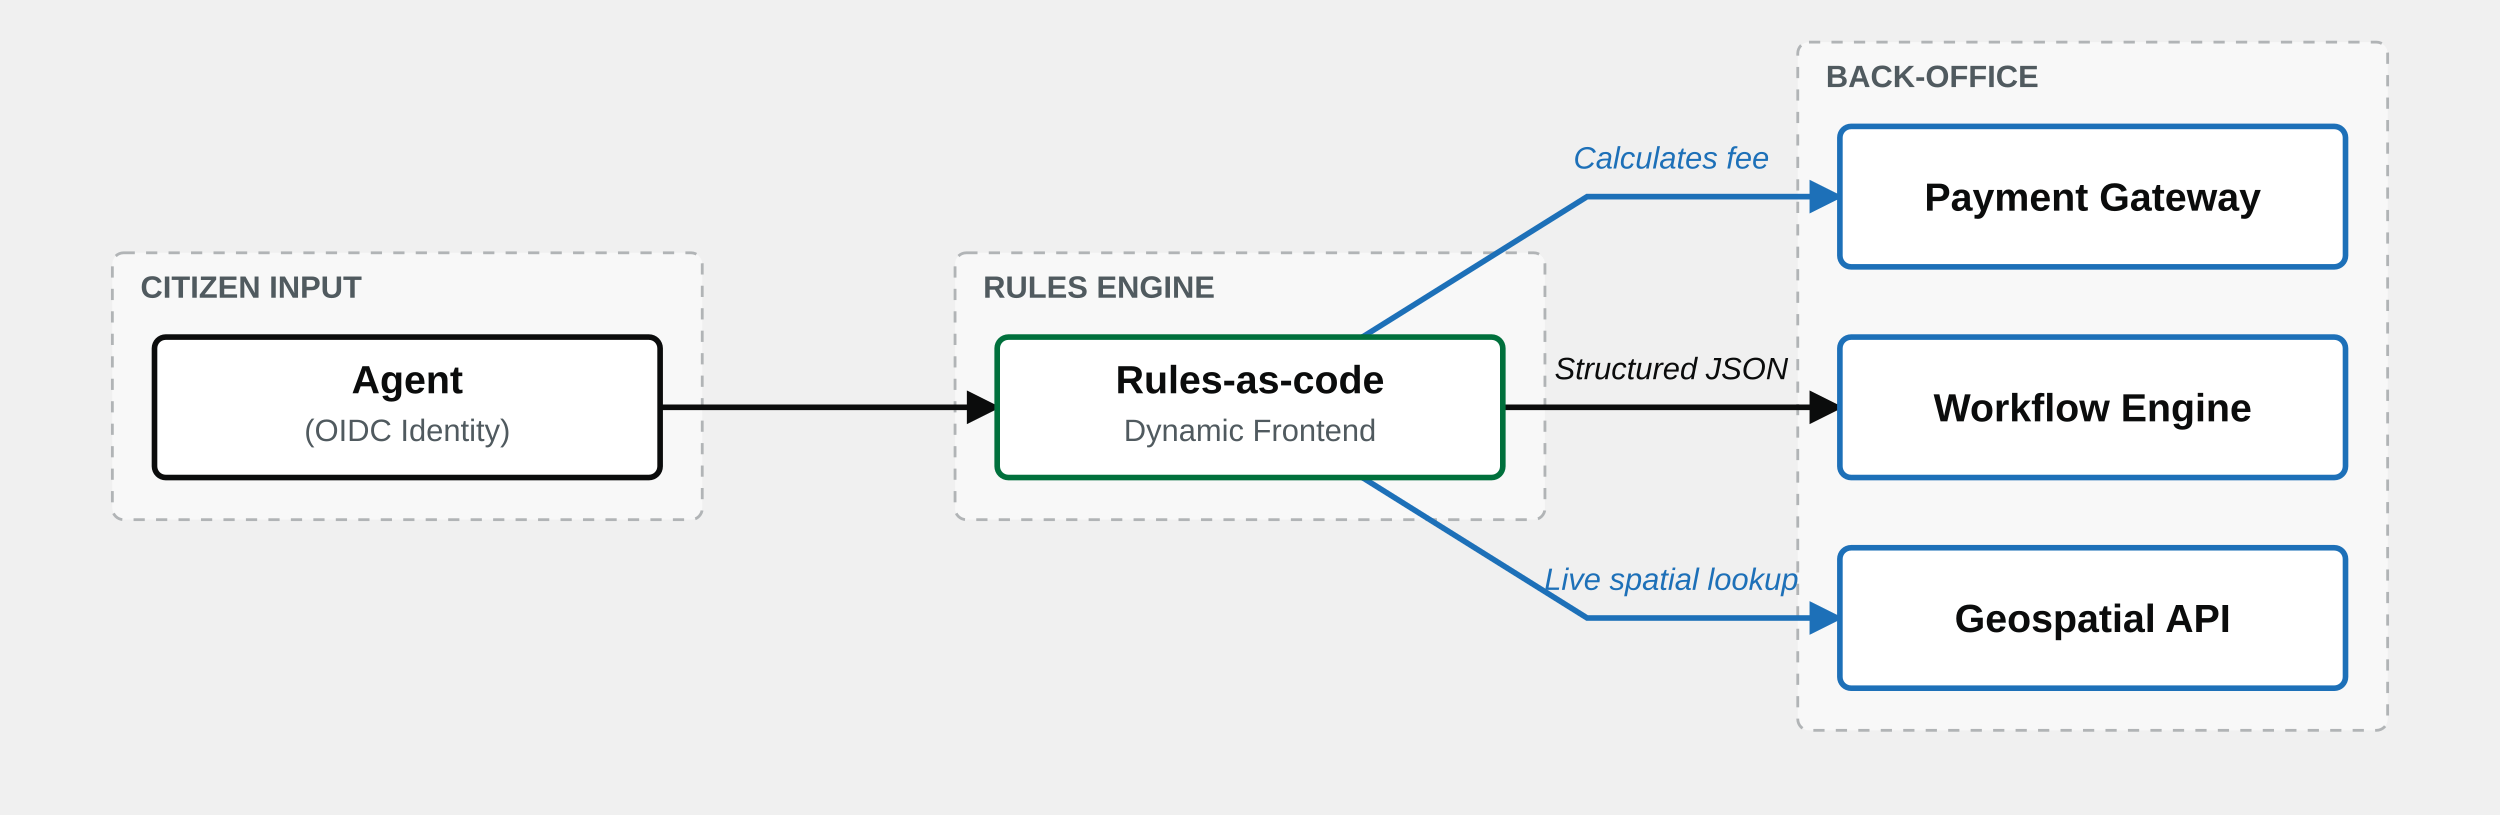
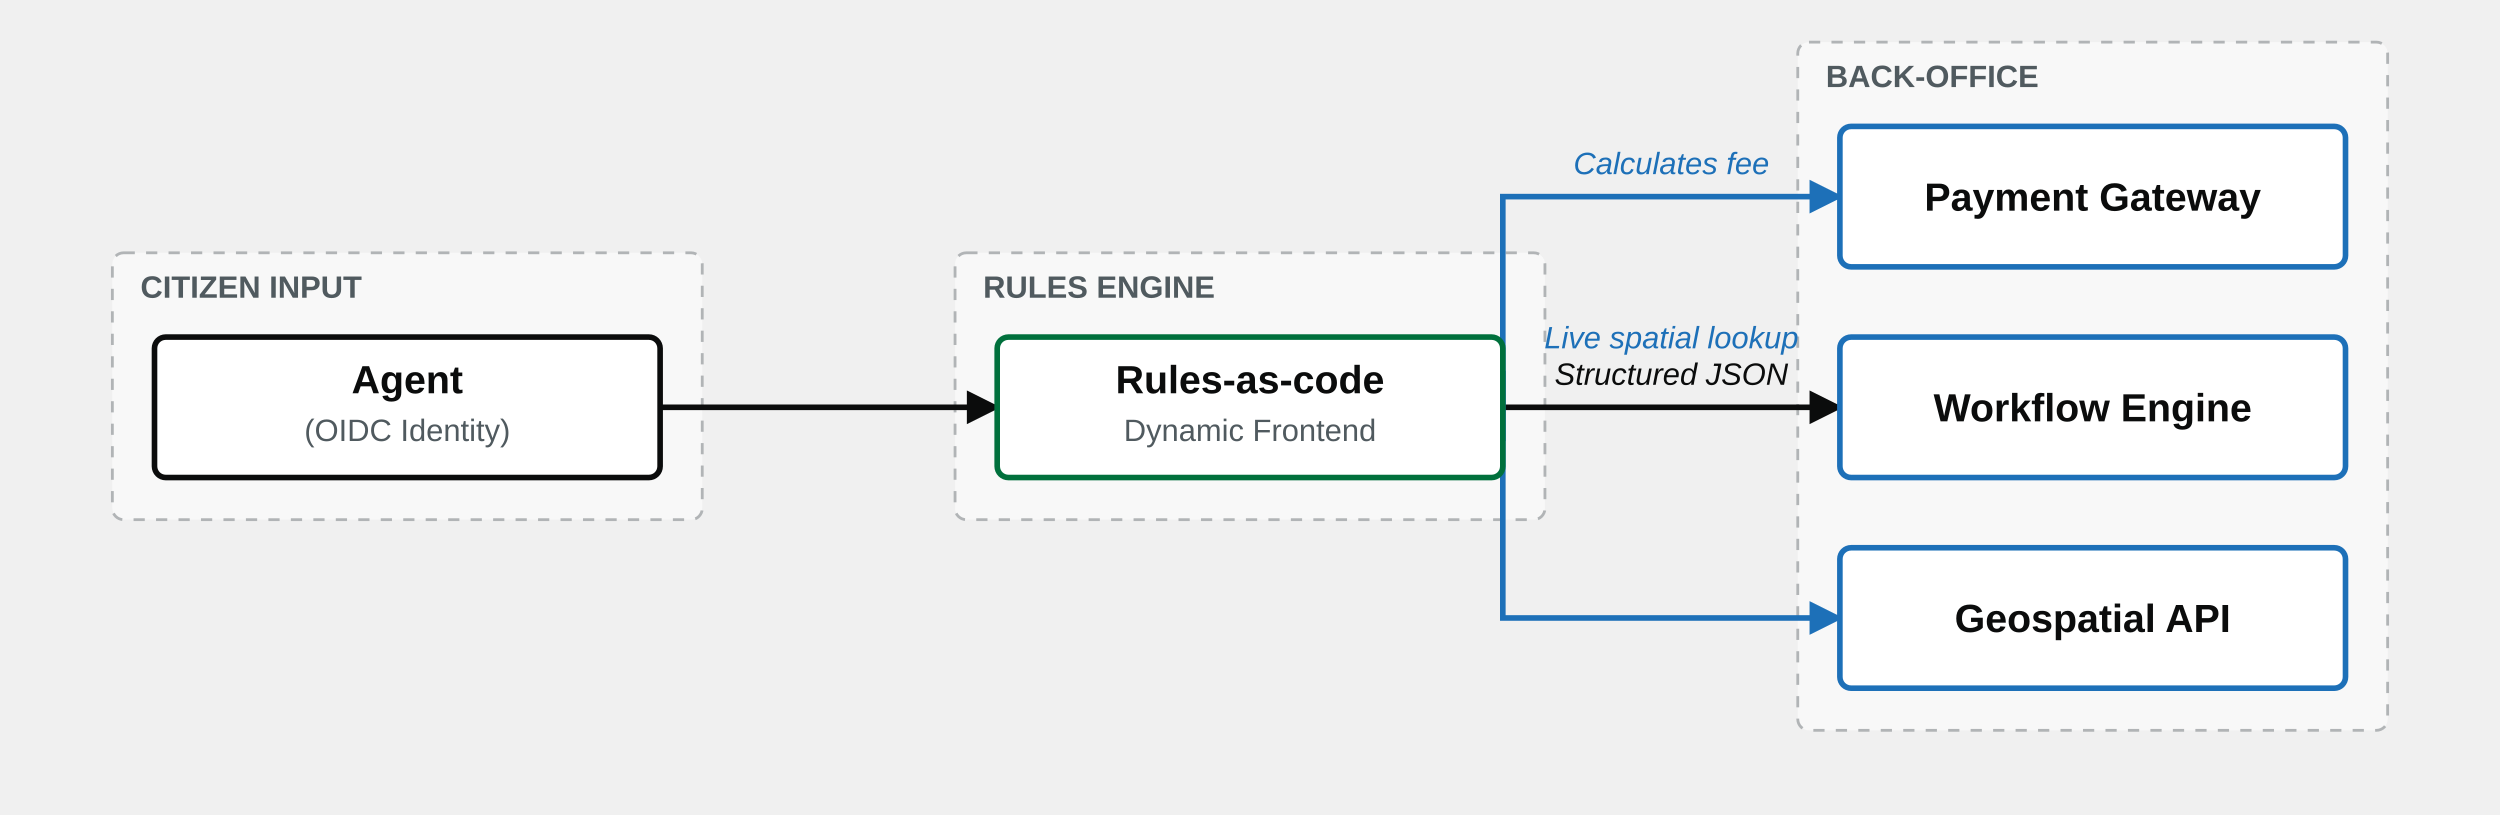
<svg xmlns="http://www.w3.org/2000/svg" viewBox="0 0 890 290" width="100%" height="100%" style="font-family: 'GDS Transport', Arial, sans-serif;">
  <defs>
    <marker id="arrow" viewBox="0 0 10 10" refX="9" refY="5" markerWidth="6" markerHeight="6" orient="auto-start-reverse">
      <path d="M 0 0 L 10 5 L 0 10 z" fill="#0b0c0c" />
    </marker>
    <marker id="arrow-blue" viewBox="0 0 10 10" refX="9" refY="5" markerWidth="6" markerHeight="6" orient="auto-start-reverse">
      <path d="M 0 0 L 10 5 L 0 10 z" fill="#1d70b8" />
    </marker>
  </defs>
  <rect x="40" y="90" width="210" height="95" fill="#f8f8f8" stroke="#b1b4b6" stroke-dasharray="4" rx="4" />
  <text x="50" y="106" font-size="11" font-weight="bold" fill="#505a5f">CITIZEN INPUT</text>
  <rect x="340" y="90" width="210" height="95" fill="#f8f8f8" stroke="#b1b4b6" stroke-dasharray="4" rx="4" />
  <text x="350" y="106" font-size="11" font-weight="bold" fill="#505a5f">RULES ENGINE</text>
  <rect x="640" y="15" width="210" height="245" fill="#f8f8f8" stroke="#b1b4b6" stroke-dasharray="4" rx="4" />
  <text x="650" y="31" font-size="11" font-weight="bold" fill="#505a5f">BACK-OFFICE</text>
-   <path d="M 235 145 L 265 145 L 295 145 L 325 145 L 355 145" fill="none" stroke="#0b0c0c" stroke-width="2" marker-end="url(#arrow)" />
-   <path d="M 485 170 L 565 220 L 595 220 L 625 220 L 655 220" fill="none" stroke="#1d70b8" stroke-width="2" marker-end="url(#arrow-blue)" />
-   <text x="595" y="210" font-size="11" font-style="italic" text-anchor="middle" fill="#1d70b8">Live spatial lookup</text>
-   <path d="M 535 145 L 565 145 L 595 145 L 625 145 L 655 145" fill="none" stroke="#0b0c0c" stroke-width="2" marker-end="url(#arrow)" />
-   <text x="595" y="135" font-size="11" font-style="italic" text-anchor="middle" fill="#0b0c0c">Structured JSON</text>
-   <path d="M 485 120 L 565 70 L 595 70 L 625 70 L 655 70" fill="none" stroke="#1d70b8" stroke-width="2" marker-end="url(#arrow-blue)" />
-   <text x="595" y="60" font-size="11" font-style="italic" text-anchor="middle" fill="#1d70b8">Calculates fee</text>
+   <line x1="235" y1="145" x2="355" y2="145" stroke="#0b0c0c" stroke-width="2" marker-end="url(#arrow)" />
+   <path d="M 535 132 L 535 220 L 655 220" fill="none" stroke="#1d70b8" stroke-width="2" marker-end="url(#arrow-blue)" />
+   <text x="595" y="124" font-size="11" font-style="italic" text-anchor="middle" fill="#1d70b8">Live spatial lookup</text>
+   <line x1="535" y1="145" x2="655" y2="145" stroke="#0b0c0c" stroke-width="2" marker-end="url(#arrow)" />
+   <text x="595" y="137" font-size="11" font-style="italic" text-anchor="middle" fill="#0b0c0c">Structured JSON</text>
+   <path d="M 535 157 L 535 70 L 655 70" fill="none" stroke="#1d70b8" stroke-width="2" marker-end="url(#arrow-blue)" />
+   <text x="595" y="62" font-size="11" font-style="italic" text-anchor="middle" fill="#1d70b8">Calculates fee</text>
  <rect x="55" y="120" width="180" height="50" fill="#ffffff" stroke="#0b0c0c" stroke-width="2" rx="4" />
  <text x="145" y="140" font-size="14" font-weight="bold" text-anchor="middle" fill="#0b0c0c">Agent</text>
  <text x="145" y="157" font-size="11" text-anchor="middle" fill="#505a5f">(OIDC Identity)</text>
  <rect x="355" y="120" width="180" height="50" fill="#ffffff" stroke="#00703c" stroke-width="2" rx="4" />
  <text x="445" y="140" font-size="14" font-weight="bold" text-anchor="middle" fill="#0b0c0c">Rules-as-code</text>
  <text x="445" y="157" font-size="11" text-anchor="middle" fill="#505a5f">Dynamic Frontend</text>
  <rect x="655" y="195" width="180" height="50" fill="#ffffff" stroke="#1d70b8" stroke-width="2" rx="4" />
  <text x="745" y="225" font-size="14" font-weight="bold" text-anchor="middle" fill="#0b0c0c">Geospatial API</text>
  <rect x="655" y="120" width="180" height="50" fill="#ffffff" stroke="#1d70b8" stroke-width="2" rx="4" />
  <text x="745" y="150" font-size="14" font-weight="bold" text-anchor="middle" fill="#0b0c0c">Workflow Engine</text>
  <rect x="655" y="45" width="180" height="50" fill="#ffffff" stroke="#1d70b8" stroke-width="2" rx="4" />
  <text x="745" y="75" font-size="14" font-weight="bold" text-anchor="middle" fill="#0b0c0c">Payment Gateway</text>
</svg>
